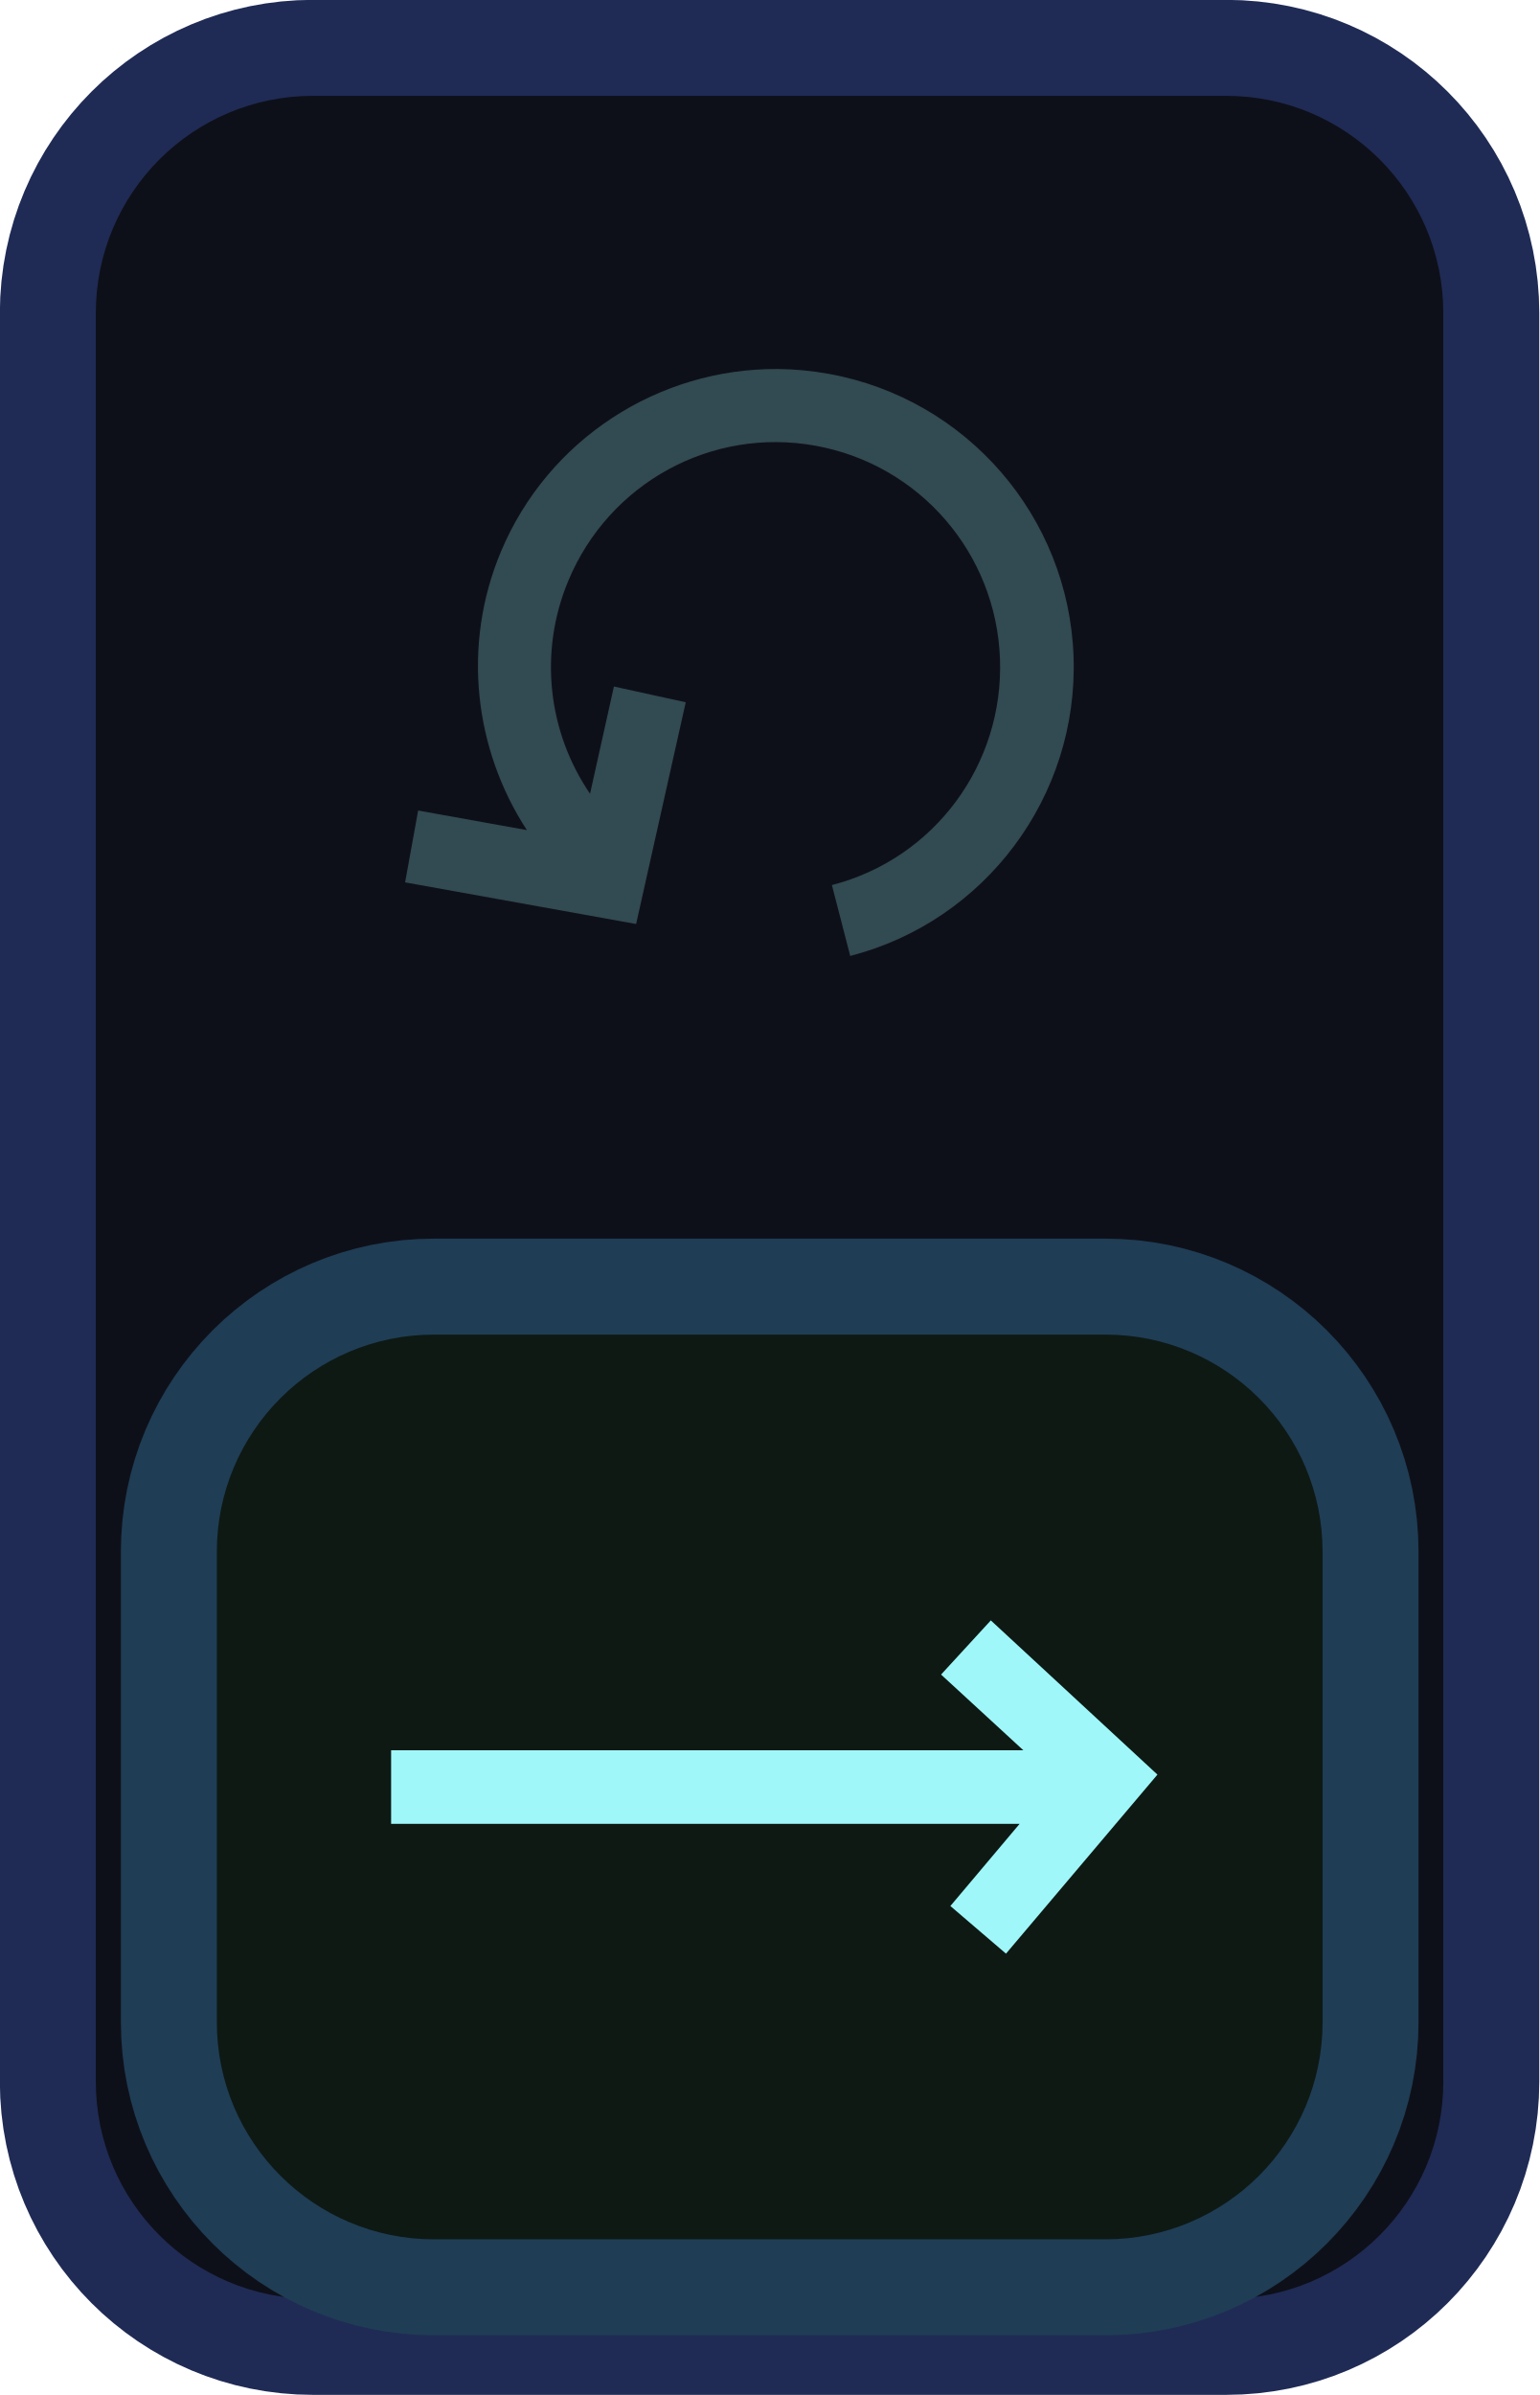
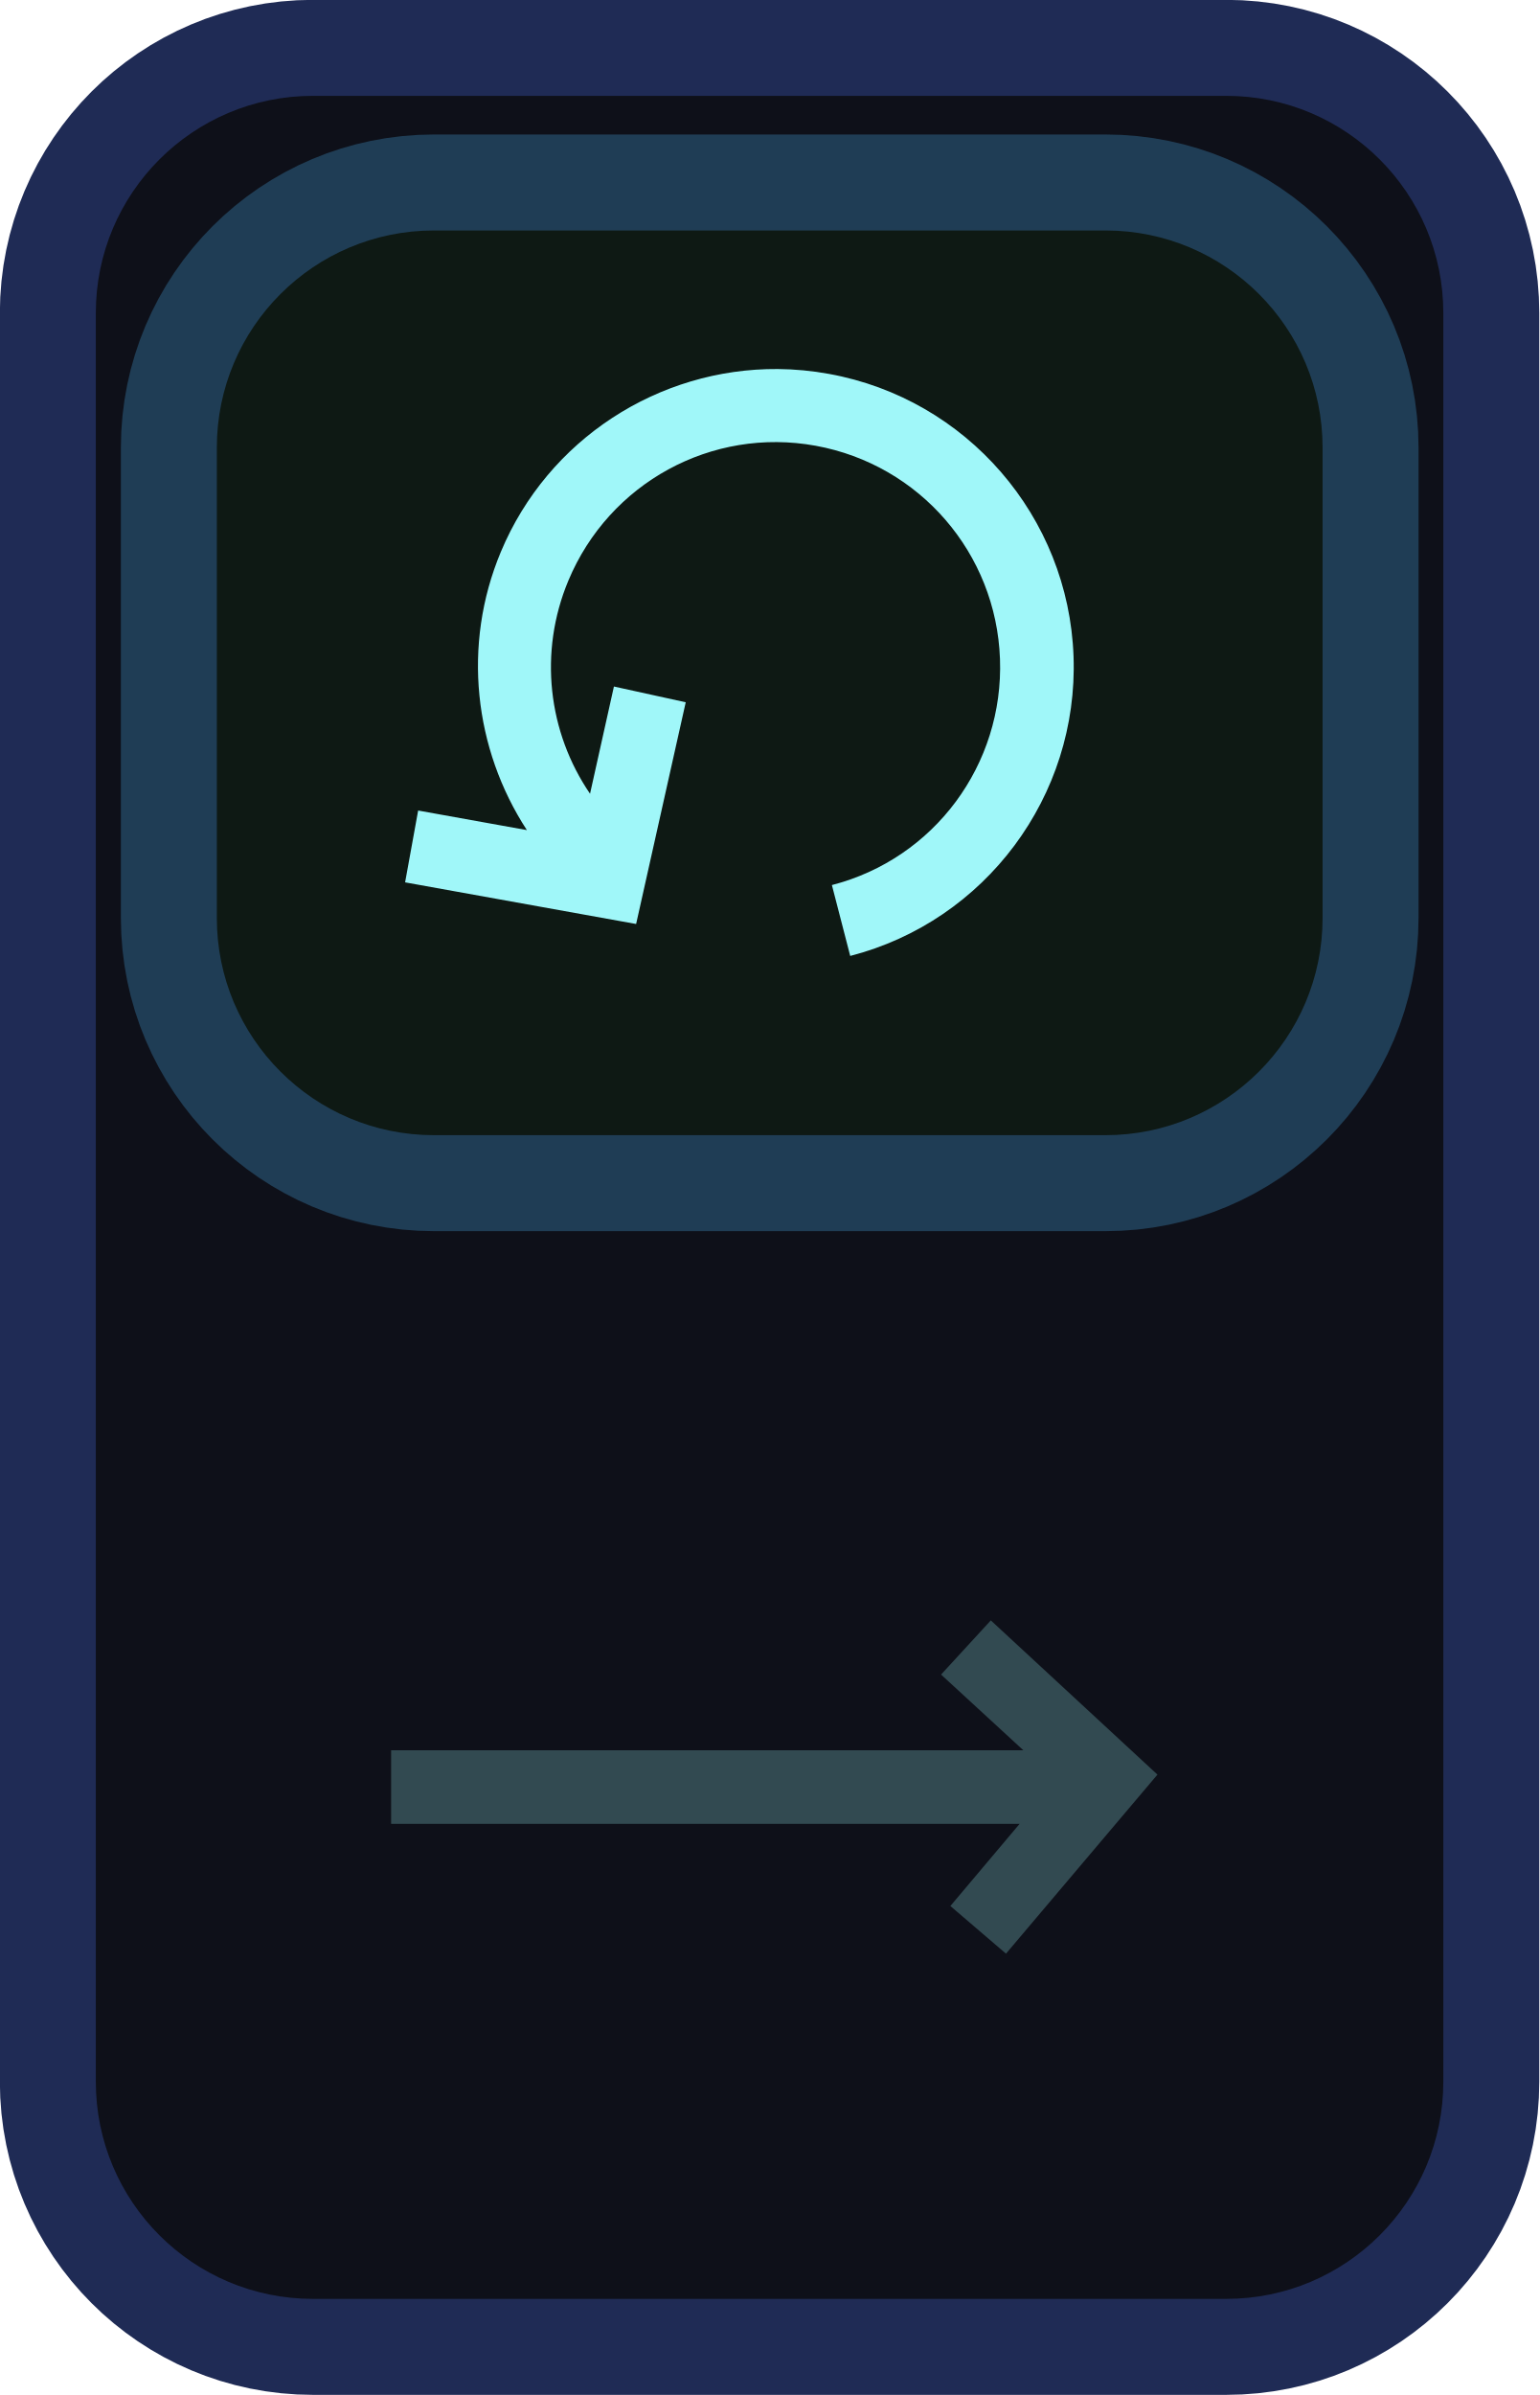
<svg xmlns="http://www.w3.org/2000/svg" width="5.559mm" height="8.646mm" viewBox="0 0 5.559 8.646" version="1.1" id="svg11048">
  <defs id="defs11042" />
  <g id="layer1">
    <rect style="font-variation-settings:normal;display:inline;vector-effect:none;fill:#0e1019;fill-opacity:1;fill-rule:evenodd;stroke:#1f2b55;stroke-width:0.693;stroke-linecap:round;stroke-linejoin:miter;stroke-miterlimit:4;stroke-dasharray:none;stroke-dashoffset:0;stroke-opacity:1;marker:none;paint-order:stroke markers fill;stop-color:#000000" id="rect970" width="4.866" height="7.953" x="0.346" y="0.346" ry="0.784" rx="0.784" />
-     <rect ry="0.784" y="4.818" x="0.783" height="3.266" width="3.993" id="rect972" style="font-variation-settings:normal;display:inline;vector-effect:none;fill:#0e1914;fill-opacity:1;fill-rule:evenodd;stroke:#1f3d55;stroke-width:0.693;stroke-linecap:round;stroke-linejoin:miter;stroke-miterlimit:4;stroke-dasharray:none;stroke-dashoffset:0;stroke-opacity:1;marker:none;paint-order:stroke fill markers;stop-color:#000000" rx="0.784" />
-     <path transform="scale(0.2645833)" d="M 10.615 5.035 C 8.991 5.024 7.48 5.99 6.836 7.529 C 6.303 8.803 6.471 10.221 7.191 11.326 L 5.707 11.059 L 5.529 12.039 L 8.682 12.607 L 9.359 9.582 L 8.379 9.367 L 8.053 10.83 C 7.481 9.993 7.347 8.902 7.758 7.92 C 8.315 6.589 9.713 5.823 11.133 6.082 C 12.553 6.341 13.596 7.548 13.648 8.99 C 13.701 10.432 12.751 11.716 11.354 12.076 L 11.604 13.043 C 13.45 12.567 14.721 10.861 14.652 8.955 C 14.584 7.049 13.193 5.443 11.316 5.102 C 11.082 5.059 10.847 5.037 10.615 5.035 z " style="color:#000000;font-style:normal;font-variant:normal;font-weight:normal;font-stretch:normal;font-size:medium;line-height:normal;font-family:sans-serif;font-variant-ligatures:normal;font-variant-position:normal;font-variant-caps:normal;font-variant-numeric:normal;font-variant-alternates:normal;font-variant-east-asian:normal;font-feature-settings:normal;font-variation-settings:normal;text-indent:0;text-align:start;text-decoration:none;text-decoration-line:none;text-decoration-style:solid;text-decoration-color:#000000;letter-spacing:normal;word-spacing:normal;text-transform:none;writing-mode:lr-tb;direction:ltr;text-orientation:mixed;dominant-baseline:auto;baseline-shift:baseline;text-anchor:start;white-space:normal;shape-padding:0;shape-margin:0;inline-size:0;clip-rule:nonzero;display:inline;overflow:visible;visibility:visible;opacity:0.25;isolation:auto;mix-blend-mode:normal;color-interpolation:sRGB;color-interpolation-filters:linearRGB;solid-color:#000000;solid-opacity:1;vector-effect:none;fill:#a0f7f9;fill-opacity:1;fill-rule:evenodd;stroke:none;stroke-width:1;stroke-linecap:butt;stroke-linejoin:miter;stroke-miterlimit:4;stroke-dasharray:none;stroke-dashoffset:0;stroke-opacity:1;color-rendering:auto;image-rendering:auto;shape-rendering:auto;text-rendering:auto;enable-background:accumulate;stop-color:#000000;stop-opacity:1" id="path867" />
-     <path transform="scale(0.2645833)" d="M 13.523 22.109 L 12.844 22.848 L 13.967 23.881 L 5.338 23.881 L 5.338 24.885 L 13.916 24.885 L 12.971 26.006 L 13.73 26.656 L 15.797 24.213 L 13.523 22.109 z " style="color:#000000;font-style:normal;font-variant:normal;font-weight:normal;font-stretch:normal;font-size:medium;line-height:normal;font-family:sans-serif;font-variant-ligatures:normal;font-variant-position:normal;font-variant-caps:normal;font-variant-numeric:normal;font-variant-alternates:normal;font-variant-east-asian:normal;font-feature-settings:normal;font-variation-settings:normal;text-indent:0;text-align:start;text-decoration:none;text-decoration-line:none;text-decoration-style:solid;text-decoration-color:#000000;letter-spacing:normal;word-spacing:normal;text-transform:none;writing-mode:lr-tb;direction:ltr;text-orientation:mixed;dominant-baseline:auto;baseline-shift:baseline;text-anchor:start;white-space:normal;shape-padding:0;shape-margin:0;inline-size:0;clip-rule:nonzero;display:inline;overflow:visible;visibility:visible;opacity:1;isolation:auto;mix-blend-mode:normal;color-interpolation:sRGB;color-interpolation-filters:linearRGB;solid-color:#000000;solid-opacity:1;vector-effect:none;fill:#a0f7f9;fill-opacity:1;fill-rule:evenodd;stroke:none;stroke-width:1;stroke-linecap:butt;stroke-linejoin:miter;stroke-miterlimit:4;stroke-dasharray:none;stroke-dashoffset:0;stroke-opacity:1;color-rendering:auto;image-rendering:auto;shape-rendering:auto;text-rendering:auto;enable-background:accumulate;stop-color:#000000;stop-opacity:1" id="path877" />
+     <rect ry="0.784" y="0.832" x="0.783" height="3.266" width="3.993" id="rect972" style="font-variation-settings:normal;display:inline;vector-effect:none;fill:#0e1914;fill-opacity:1;fill-rule:evenodd;stroke:#1f3d55;stroke-width:0.693;stroke-linecap:round;stroke-linejoin:miter;stroke-miterlimit:4;stroke-dasharray:none;stroke-dashoffset:0;stroke-opacity:1;marker:none;paint-order:stroke fill markers;stop-color:#000000" rx="0.784" />
+     <path transform="scale(0.2645833)" d="M 10.615 5.035 C 8.991 5.024 7.48 5.99 6.836 7.529 C 6.303 8.803 6.471 10.221 7.191 11.326 L 5.707 11.059 L 5.529 12.039 L 8.682 12.607 L 9.359 9.582 L 8.379 9.367 L 8.053 10.83 C 7.481 9.993 7.347 8.902 7.758 7.92 C 8.315 6.589 9.713 5.823 11.133 6.082 C 12.553 6.341 13.596 7.548 13.648 8.99 C 13.701 10.432 12.751 11.716 11.354 12.076 L 11.604 13.043 C 13.45 12.567 14.721 10.861 14.652 8.955 C 14.584 7.049 13.193 5.443 11.316 5.102 C 11.082 5.059 10.847 5.037 10.615 5.035 z " style="color:#000000;font-style:normal;font-variant:normal;font-weight:normal;font-stretch:normal;font-size:medium;line-height:normal;font-family:sans-serif;font-variant-ligatures:normal;font-variant-position:normal;font-variant-caps:normal;font-variant-numeric:normal;font-variant-alternates:normal;font-variant-east-asian:normal;font-feature-settings:normal;font-variation-settings:normal;text-indent:0;text-align:start;text-decoration:none;text-decoration-line:none;text-decoration-style:solid;text-decoration-color:#000000;letter-spacing:normal;word-spacing:normal;text-transform:none;writing-mode:lr-tb;direction:ltr;text-orientation:mixed;dominant-baseline:auto;baseline-shift:baseline;text-anchor:start;white-space:normal;shape-padding:0;shape-margin:0;inline-size:0;clip-rule:nonzero;display:inline;overflow:visible;visibility:visible;opacity:1;isolation:auto;mix-blend-mode:normal;color-interpolation:sRGB;color-interpolation-filters:linearRGB;solid-color:#000000;solid-opacity:1;vector-effect:none;fill:#a0f7f9;fill-opacity:1;fill-rule:evenodd;stroke:none;stroke-width:1;stroke-linecap:butt;stroke-linejoin:miter;stroke-miterlimit:4;stroke-dasharray:none;stroke-dashoffset:0;stroke-opacity:1;color-rendering:auto;image-rendering:auto;shape-rendering:auto;text-rendering:auto;enable-background:accumulate;stop-color:#000000;stop-opacity:1" id="path867" />
+     <path transform="scale(0.2645833)" d="M 13.523 22.109 L 12.844 22.848 L 13.967 23.881 L 5.338 23.881 L 5.338 24.885 L 13.916 24.885 L 12.971 26.006 L 13.73 26.656 L 15.797 24.213 L 13.523 22.109 z " style="color:#000000;font-style:normal;font-variant:normal;font-weight:normal;font-stretch:normal;font-size:medium;line-height:normal;font-family:sans-serif;font-variant-ligatures:normal;font-variant-position:normal;font-variant-caps:normal;font-variant-numeric:normal;font-variant-alternates:normal;font-variant-east-asian:normal;font-feature-settings:normal;font-variation-settings:normal;text-indent:0;text-align:start;text-decoration:none;text-decoration-line:none;text-decoration-style:solid;text-decoration-color:#000000;letter-spacing:normal;word-spacing:normal;text-transform:none;writing-mode:lr-tb;direction:ltr;text-orientation:mixed;dominant-baseline:auto;baseline-shift:baseline;text-anchor:start;white-space:normal;shape-padding:0;shape-margin:0;inline-size:0;clip-rule:nonzero;display:inline;overflow:visible;visibility:visible;opacity:0.25;isolation:auto;mix-blend-mode:normal;color-interpolation:sRGB;color-interpolation-filters:linearRGB;solid-color:#000000;solid-opacity:1;vector-effect:none;fill:#a0f7f9;fill-opacity:1;fill-rule:evenodd;stroke:none;stroke-width:1;stroke-linecap:butt;stroke-linejoin:miter;stroke-miterlimit:4;stroke-dasharray:none;stroke-dashoffset:0;stroke-opacity:1;color-rendering:auto;image-rendering:auto;shape-rendering:auto;text-rendering:auto;enable-background:accumulate;stop-color:#000000;stop-opacity:1" id="path877" />
  </g>
</svg>
